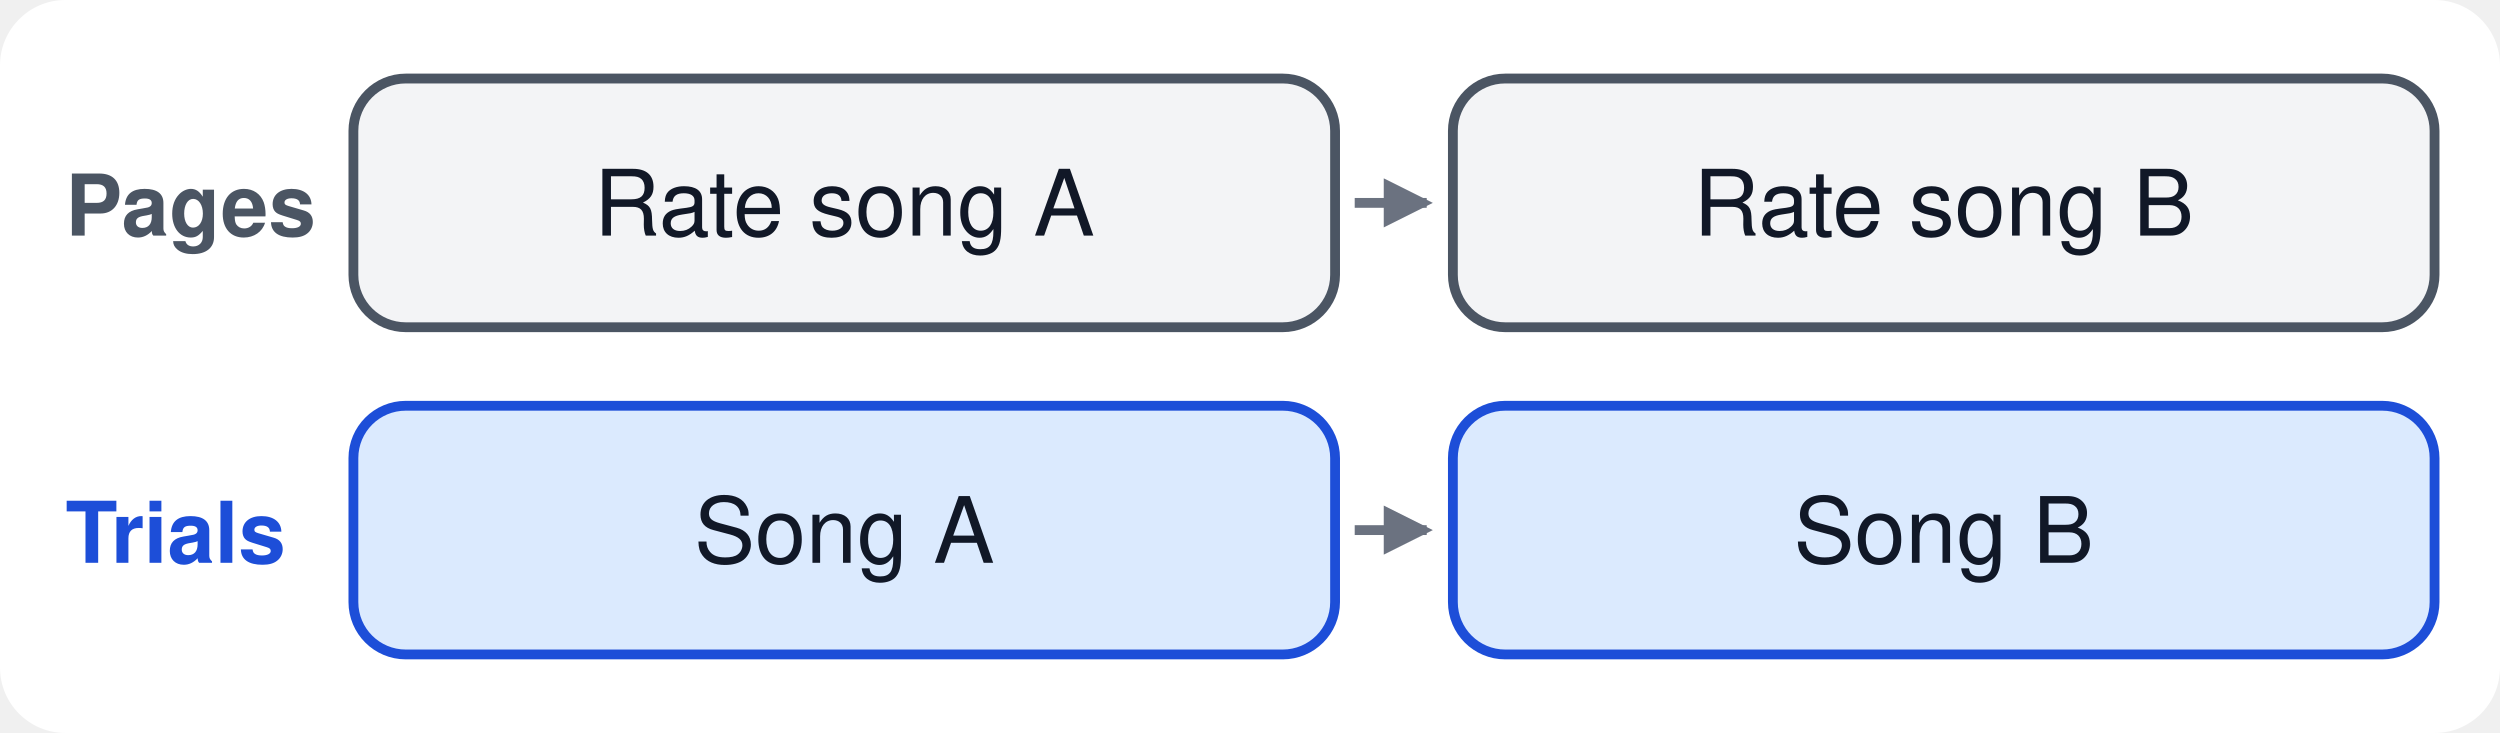
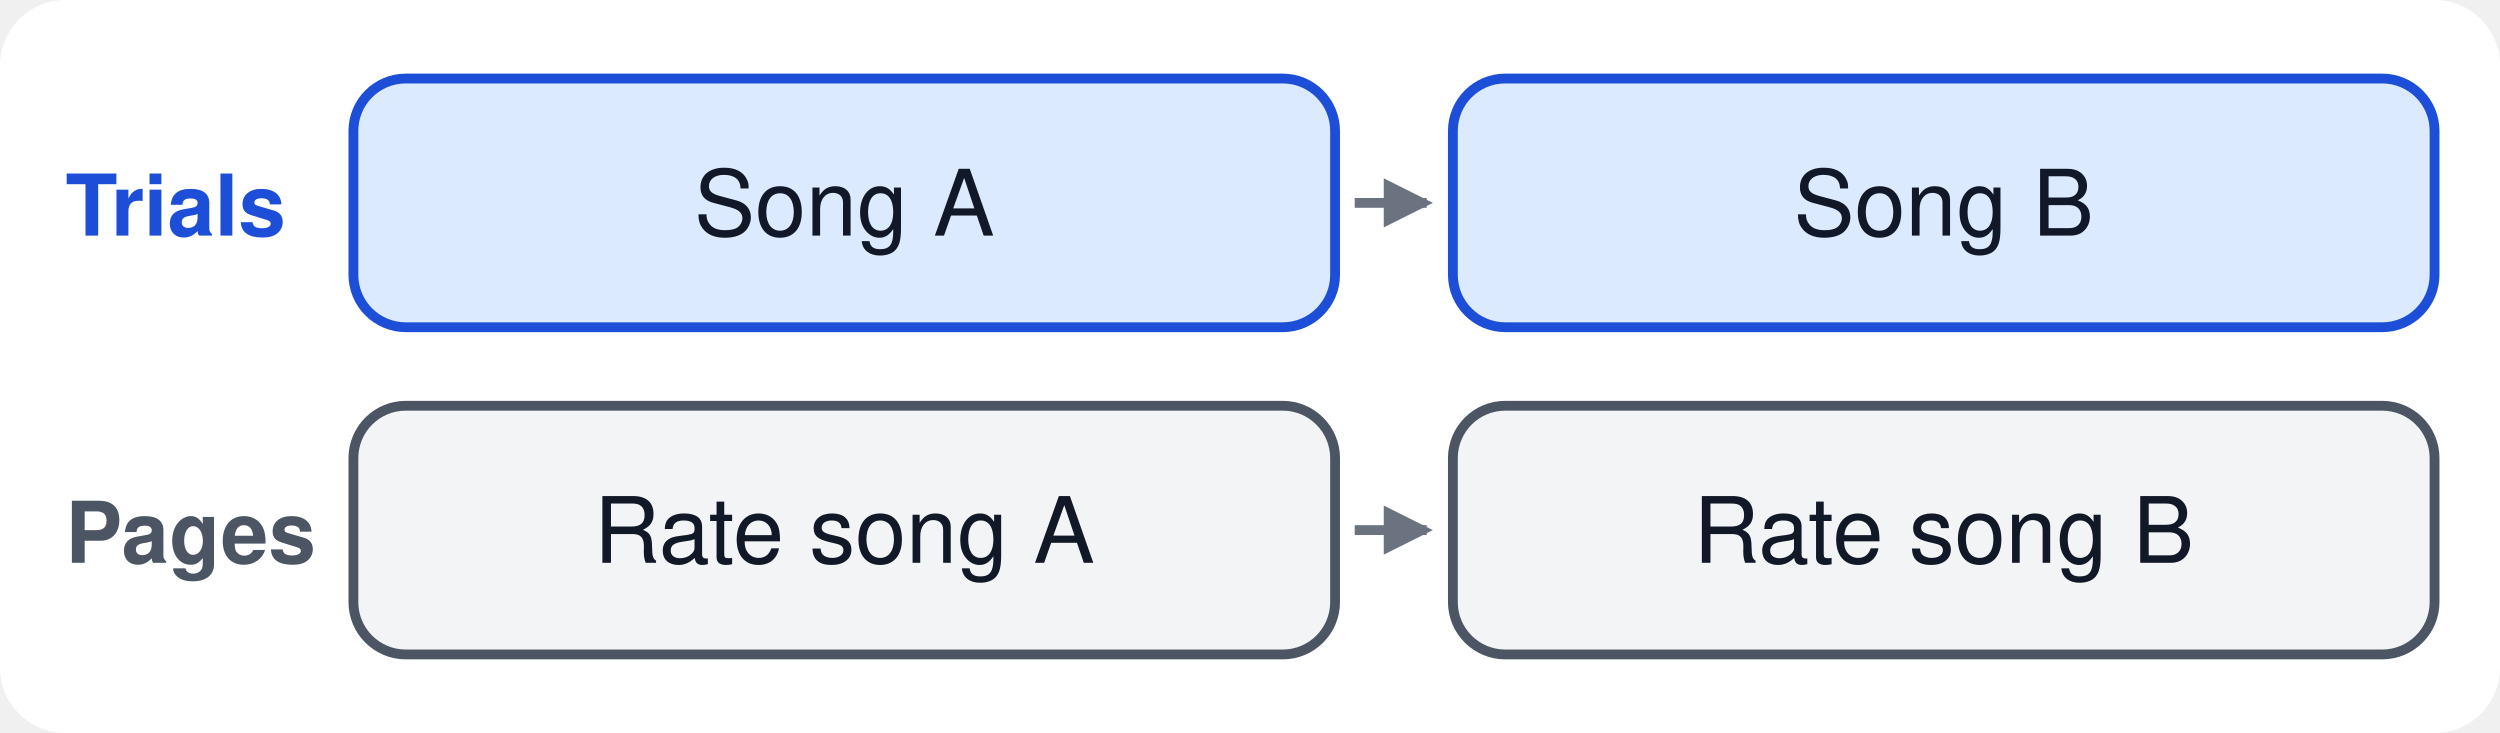
<svg xmlns="http://www.w3.org/2000/svg" viewBox="0 0 382 112" width="382" height="112" role="img" aria-labelledby="title" font-family="system-ui, -apple-system, Helvetica, Arial, sans-serif">
  <defs>
    <marker id="arrow" viewBox="0 0 8 8" refX="7" refY="4" markerWidth="5" markerHeight="5" orient="auto">
      <path d="M0 0L8 4L0 8Z" fill="#6b7280" />
    </marker>
  </defs>
  <rect width="382" height="112" rx="10" fill="#fff" />
-   <text x="10" y="36" font-size="13" font-weight="600" fill="#4b5563">Pages</text>
-   <rect x="54" y="12" width="150" height="38" rx="8" fill="#f3f4f6" stroke="#4b5563" stroke-width="1.5" />
-   <text x="129" y="36" text-anchor="middle" font-size="14" fill="#111827">Rate song A</text>
+   <text x="10" y="36" font-size="13" font-weight="600" fill="#1d4ed8">Trials</text>
+   <rect x="54" y="12" width="150" height="38" rx="8" fill="#dbeafe" stroke="#1d4ed8" stroke-width="1.5" />
+   <text x="129" y="36" text-anchor="middle" font-size="14" fill="#111827">Song A</text>
  <path d="M207 31h11" stroke="#6b7280" stroke-width="1.5" marker-end="url(#arrow)" />
-   <rect x="222" y="12" width="150" height="38" rx="8" fill="#f3f4f6" stroke="#4b5563" stroke-width="1.5" />
-   <text x="297" y="36" text-anchor="middle" font-size="14" fill="#111827">Rate song B</text>
-   <text x="10" y="86" font-size="13" font-weight="600" fill="#1d4ed8">Trials</text>
-   <rect x="54" y="62" width="150" height="38" rx="8" fill="#dbeafe" stroke="#1d4ed8" stroke-width="1.5" />
-   <text x="129" y="86" text-anchor="middle" font-size="14" fill="#111827">Song A</text>
+   <rect x="222" y="12" width="150" height="38" rx="8" fill="#dbeafe" stroke="#1d4ed8" stroke-width="1.5" />
+   <text x="297" y="36" text-anchor="middle" font-size="14" fill="#111827">Song B</text>
+   <text x="10" y="86" font-size="13" font-weight="600" fill="#4b5563">Pages</text>
+   <rect x="54" y="62" width="150" height="38" rx="8" fill="#f3f4f6" stroke="#4b5563" stroke-width="1.5" />
+   <text x="129" y="86" text-anchor="middle" font-size="14" fill="#111827">Rate song A</text>
  <path d="M207 81h11" stroke="#6b7280" stroke-width="1.5" marker-end="url(#arrow)" />
-   <rect x="222" y="62" width="150" height="38" rx="8" fill="#dbeafe" stroke="#1d4ed8" stroke-width="1.5" />
-   <text x="297" y="86" text-anchor="middle" font-size="14" fill="#111827">Song B</text>
+   <rect x="222" y="62" width="150" height="38" rx="8" fill="#f3f4f6" stroke="#4b5563" stroke-width="1.5" />
+   <text x="297" y="86" text-anchor="middle" font-size="14" fill="#111827">Rate song B</text>
</svg>
